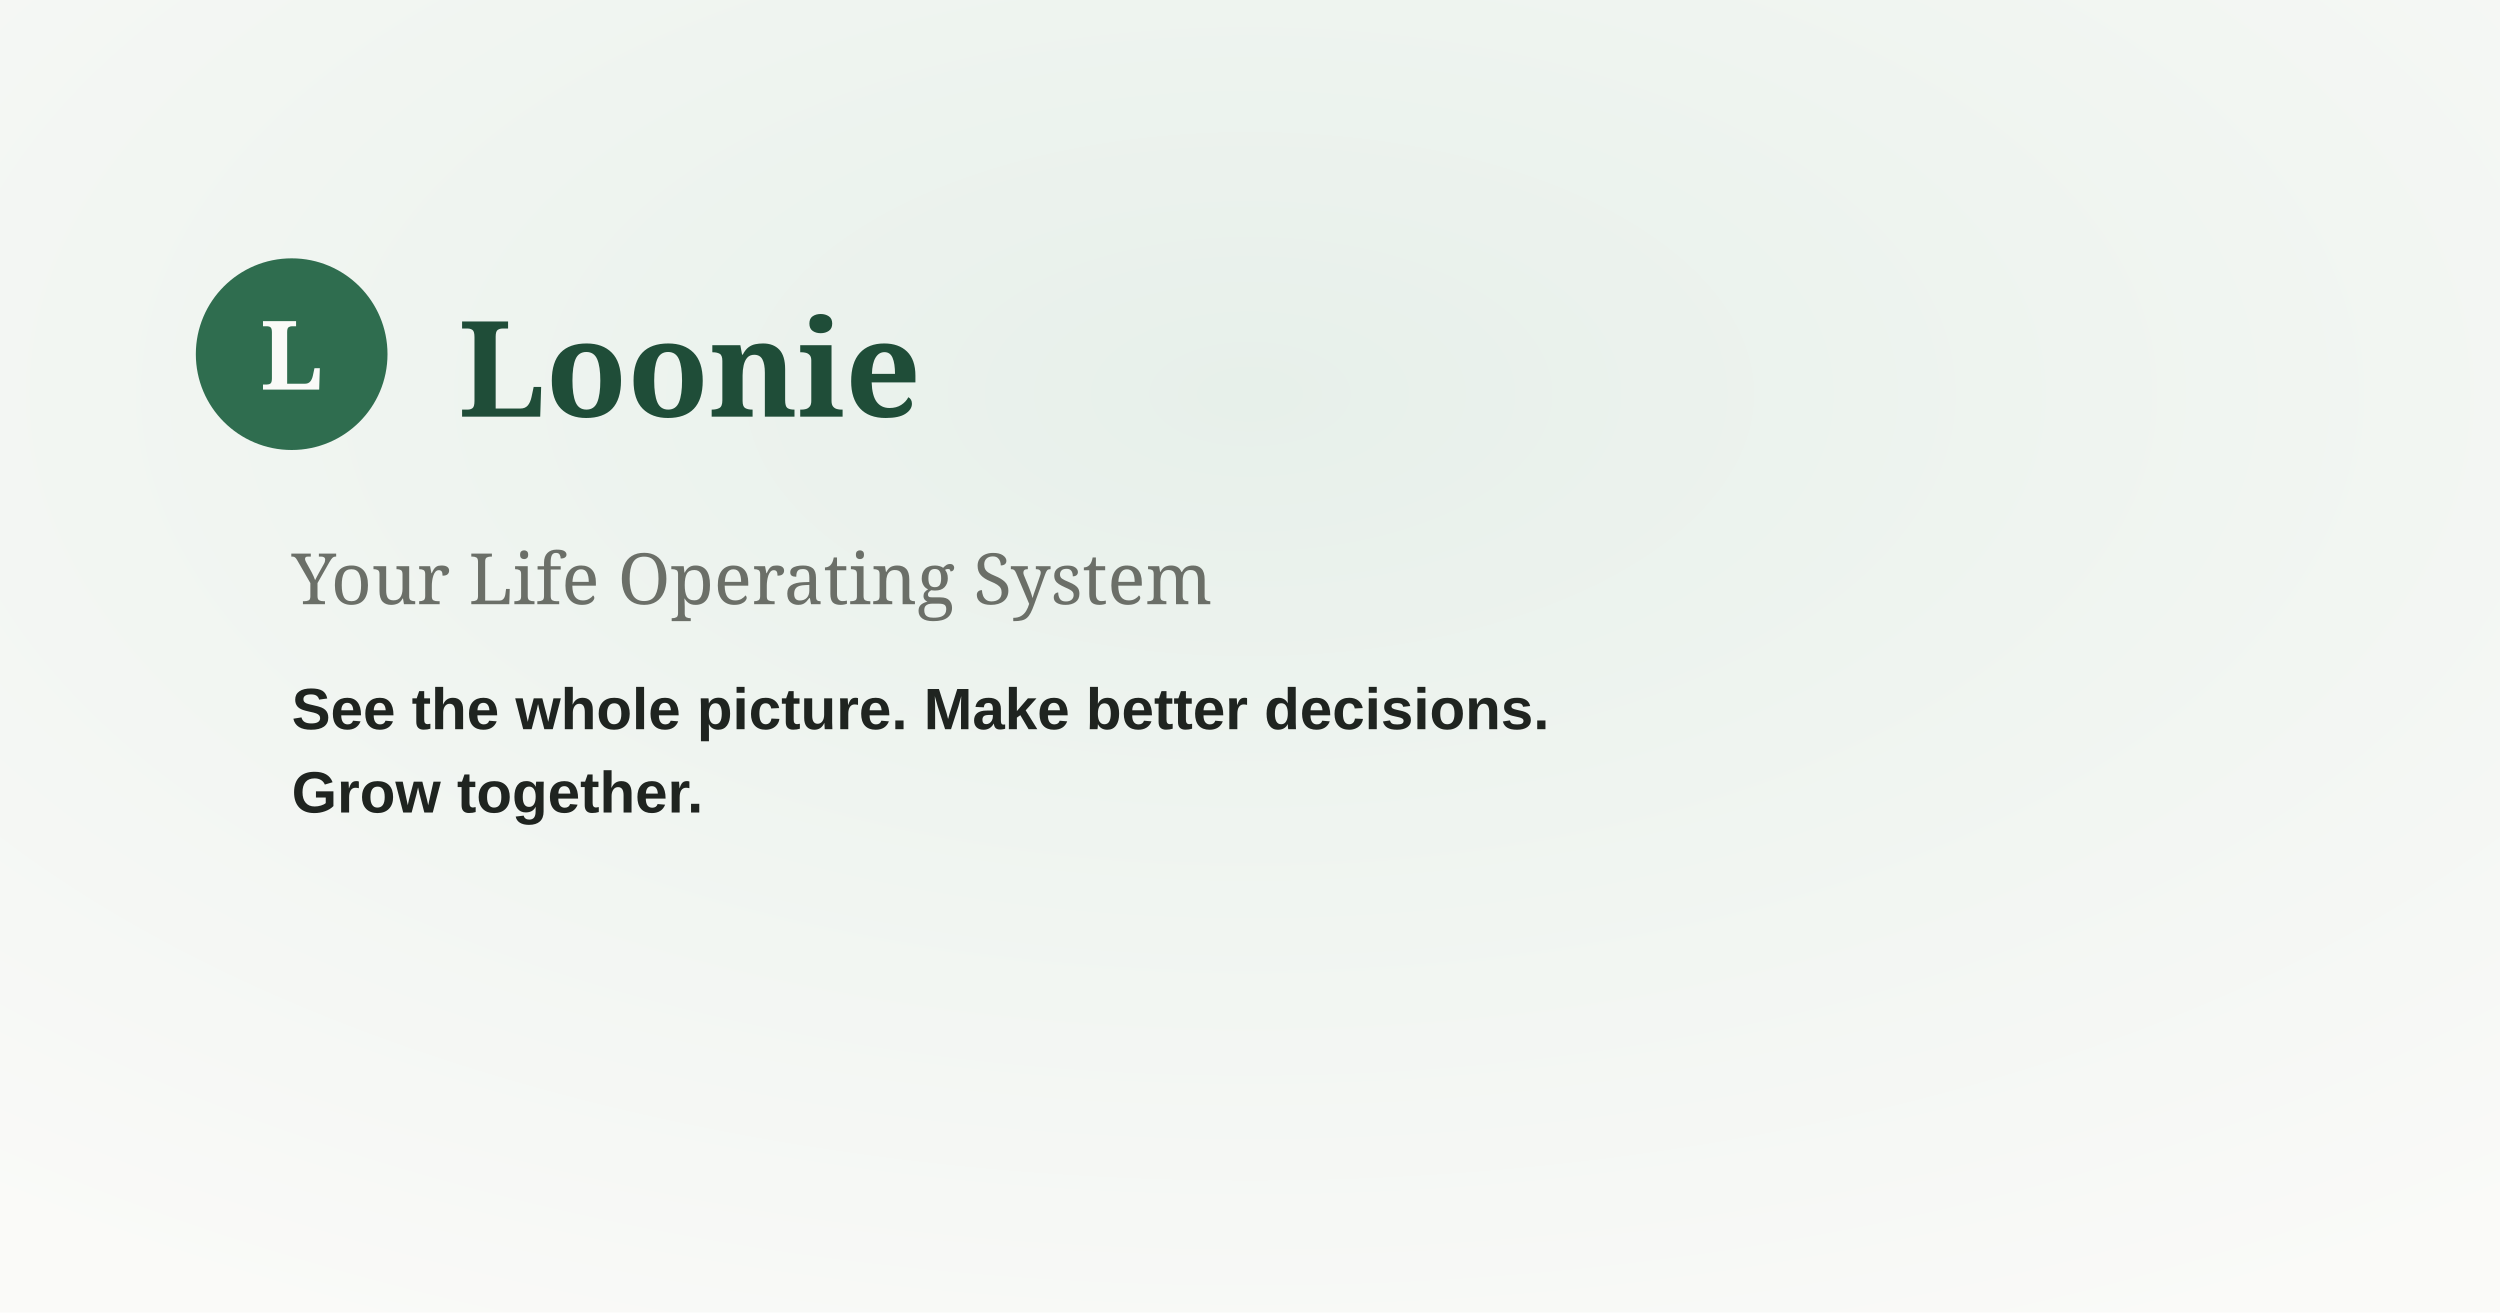
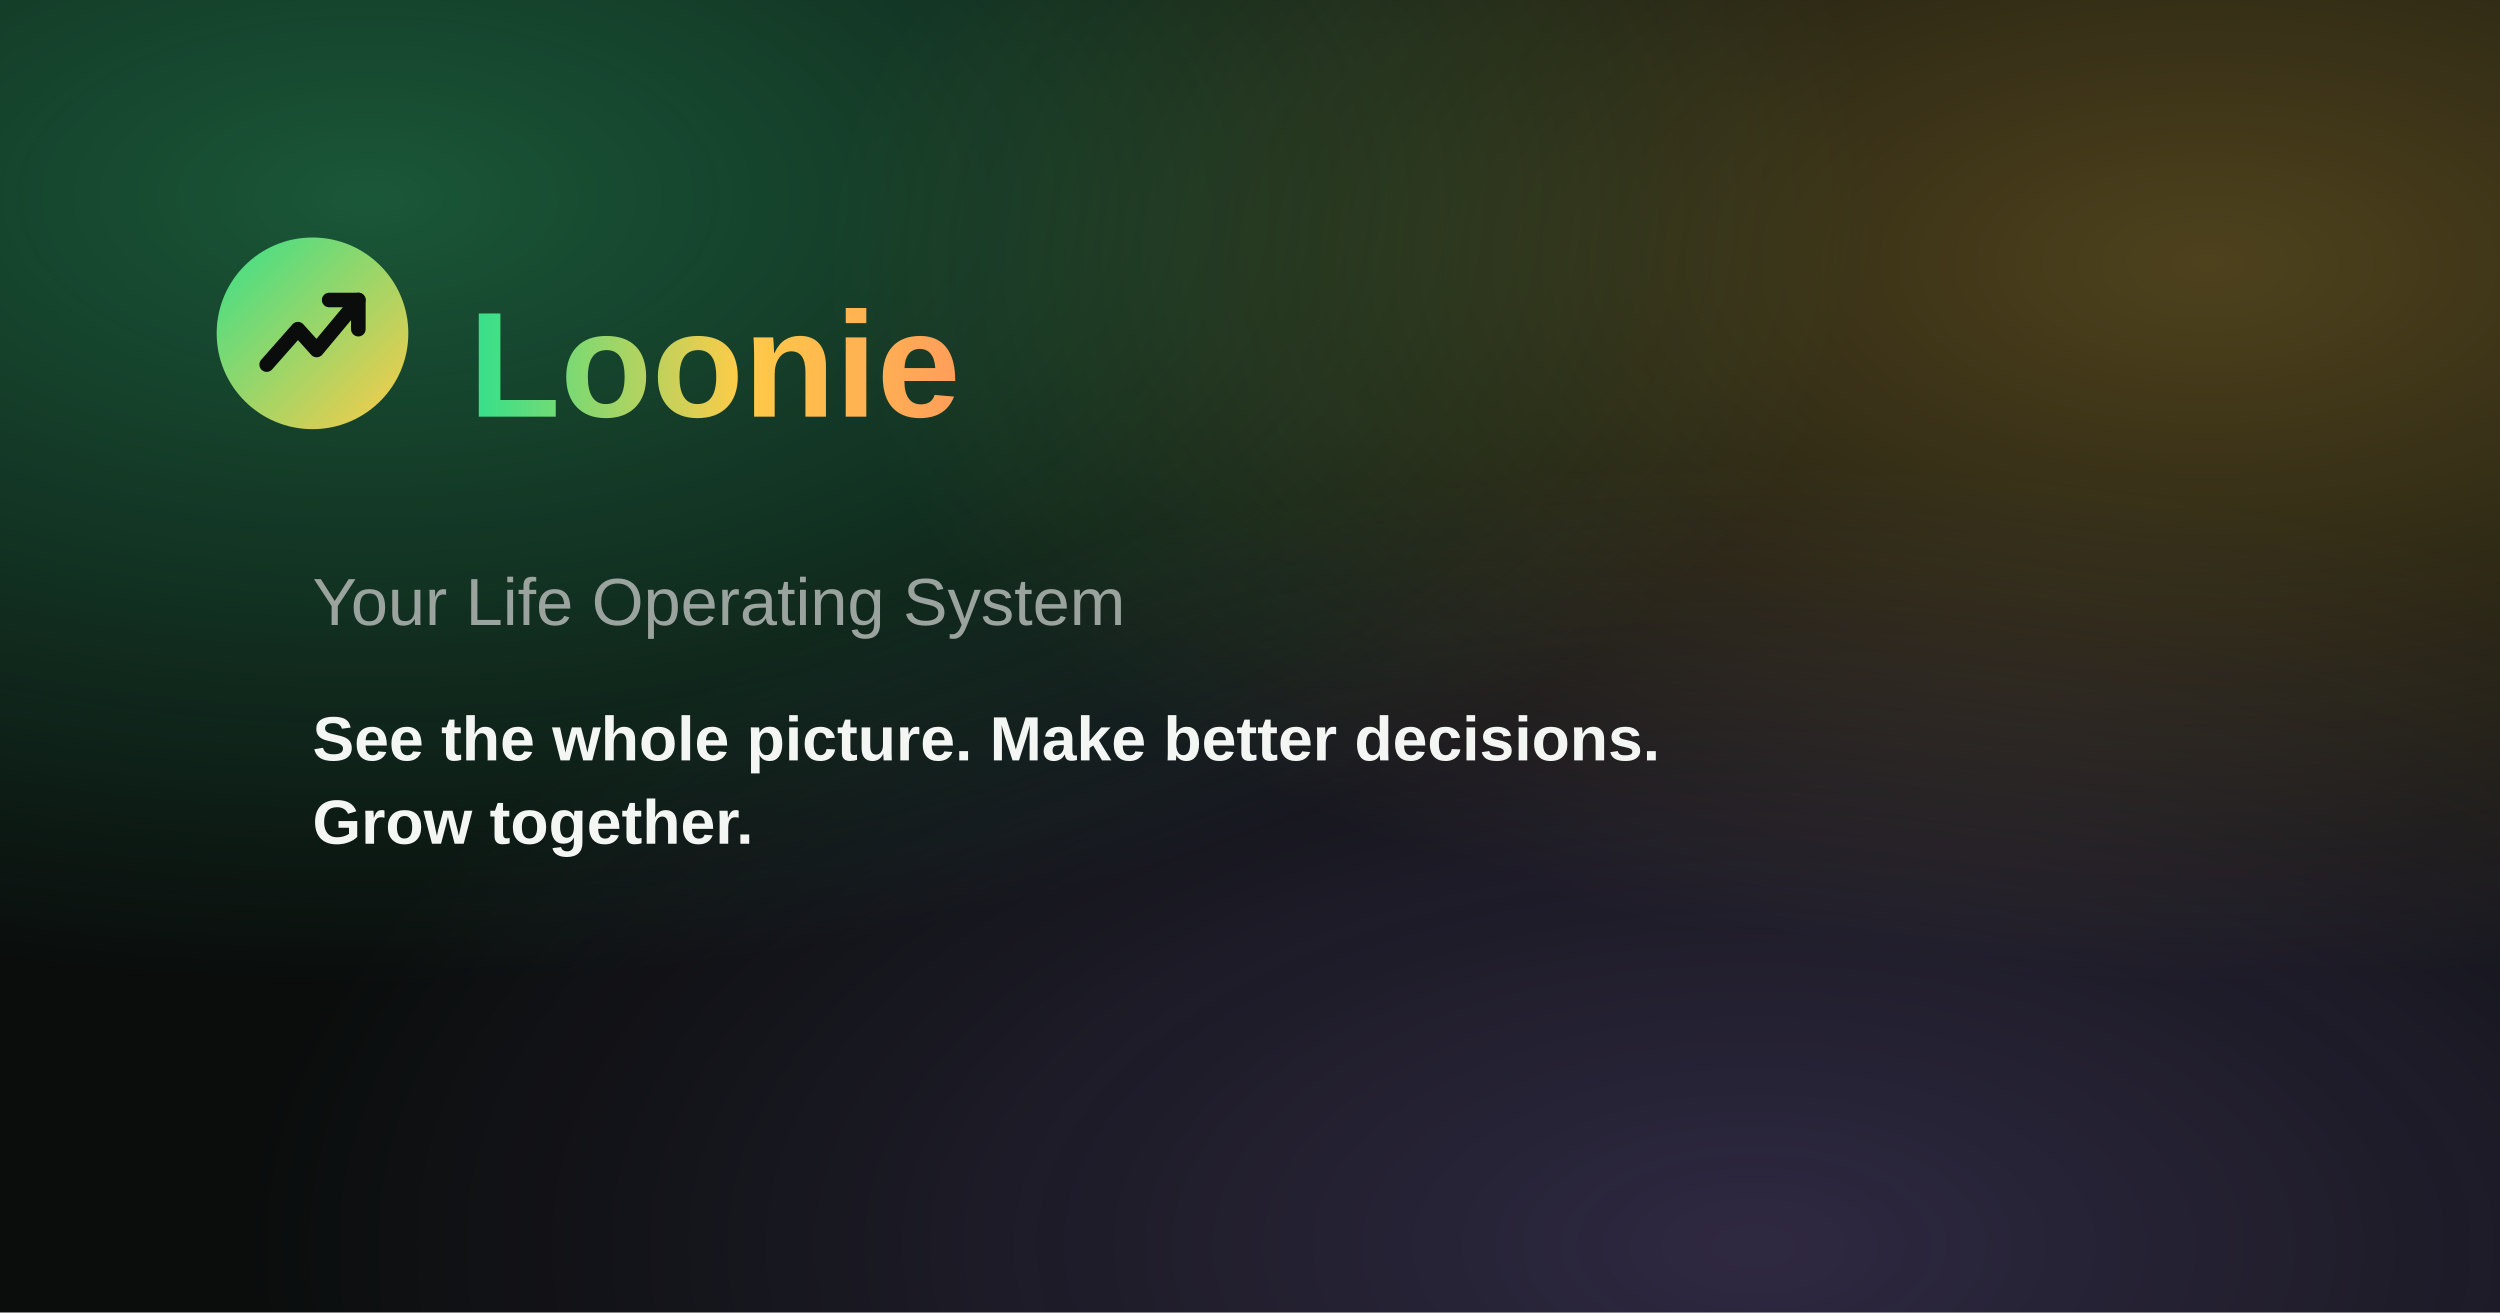
<svg xmlns="http://www.w3.org/2000/svg" width="1200" height="630" viewBox="0 0 1200 630">
  <defs>
-     <radialGradient id="bg" cx="50%" cy="30%" r="80%">
-       <stop offset="0%" stop-color="#e7f0ea" />
-       <stop offset="100%" stop-color="#fafaf8" />
+     <radialGradient id="glow1" cx="15%" cy="15%" r="60%">
+       <stop offset="0%" stop-color="#37e08a" stop-opacity="0.35" />
+       <stop offset="100%" stop-color="#37e08a" stop-opacity="0" />
    </radialGradient>
+     <radialGradient id="glow2" cx="88%" cy="20%" r="55%">
+       <stop offset="0%" stop-color="#ffcb47" stop-opacity="0.28" />
+       <stop offset="100%" stop-color="#ffcb47" stop-opacity="0" />
+     </radialGradient>
+     <radialGradient id="glow3" cx="70%" cy="95%" r="60%">
+       <stop offset="0%" stop-color="#b18aff" stop-opacity="0.22" />
+       <stop offset="100%" stop-color="#b18aff" stop-opacity="0" />
+     </radialGradient>
+     <linearGradient id="coin" x1="0%" y1="0%" x2="100%" y2="100%">
+       <stop offset="0%" stop-color="#37e08a" />
+       <stop offset="100%" stop-color="#ffcb47" />
+     </linearGradient>
+     <linearGradient id="wordmark" x1="0%" y1="0%" x2="100%" y2="0%">
+       <stop offset="0%" stop-color="#37e08a" />
+       <stop offset="55%" stop-color="#ffcb47" />
+       <stop offset="100%" stop-color="#ff9f5a" />
+     </linearGradient>
  </defs>
-   <rect width="1200" height="630" fill="url(#bg)" />
-   <circle cx="140" cy="170" r="46" fill="#2f6d4f" />
-   <text x="140" y="187" text-anchor="middle" font-family="Georgia, serif" font-size="46" font-weight="700" fill="#fafaf8">L</text>
-   <text x="220" y="200" font-family="Georgia, serif" font-size="64" font-weight="700" fill="#1f4d38">Loonie</text>
-   <text x="140" y="290" font-family="Georgia, serif" font-size="34" fill="#6b6f68">Your Life Operating System</text>
-   <text x="140" y="350" font-family="Arial, sans-serif" font-size="28" font-weight="600" fill="#1f2420">See the whole picture. Make better decisions.</text>
-   <text x="140" y="390" font-family="Arial, sans-serif" font-size="28" font-weight="600" fill="#1f2420">Grow together.</text>
+   <rect width="1200" height="630" fill="#0a0d0c" />
+   <rect width="1200" height="630" fill="url(#glow1)" />
+   <rect width="1200" height="630" fill="url(#glow2)" />
+   <rect width="1200" height="630" fill="url(#glow3)" />
+   <circle cx="150" cy="160" r="46" fill="url(#coin)" />
+   <polyline points="128,175 143,158 152,168 172,144" fill="none" stroke="#0a0d0c" stroke-width="7" stroke-linecap="round" stroke-linejoin="round" />
+   <polyline points="158,144 172,144 172,158" fill="none" stroke="#0a0d0c" stroke-width="7" stroke-linecap="round" stroke-linejoin="round" />
+   <text x="225" y="200" font-family="'Space Grotesk', Arial, sans-serif" font-size="72" font-weight="700" fill="url(#wordmark)">Loonie</text>
+   <text x="150" y="300" font-family="Arial, sans-serif" font-size="32" fill="#9aa39d">Your Life Operating System</text>
+   <text x="150" y="365" font-family="Arial, sans-serif" font-size="30" font-weight="600" fill="#f4f6f4">See the whole picture. Make better decisions.</text>
+   <text x="150" y="405" font-family="Arial, sans-serif" font-size="30" font-weight="600" fill="#f4f6f4">Grow together.</text>
</svg>
